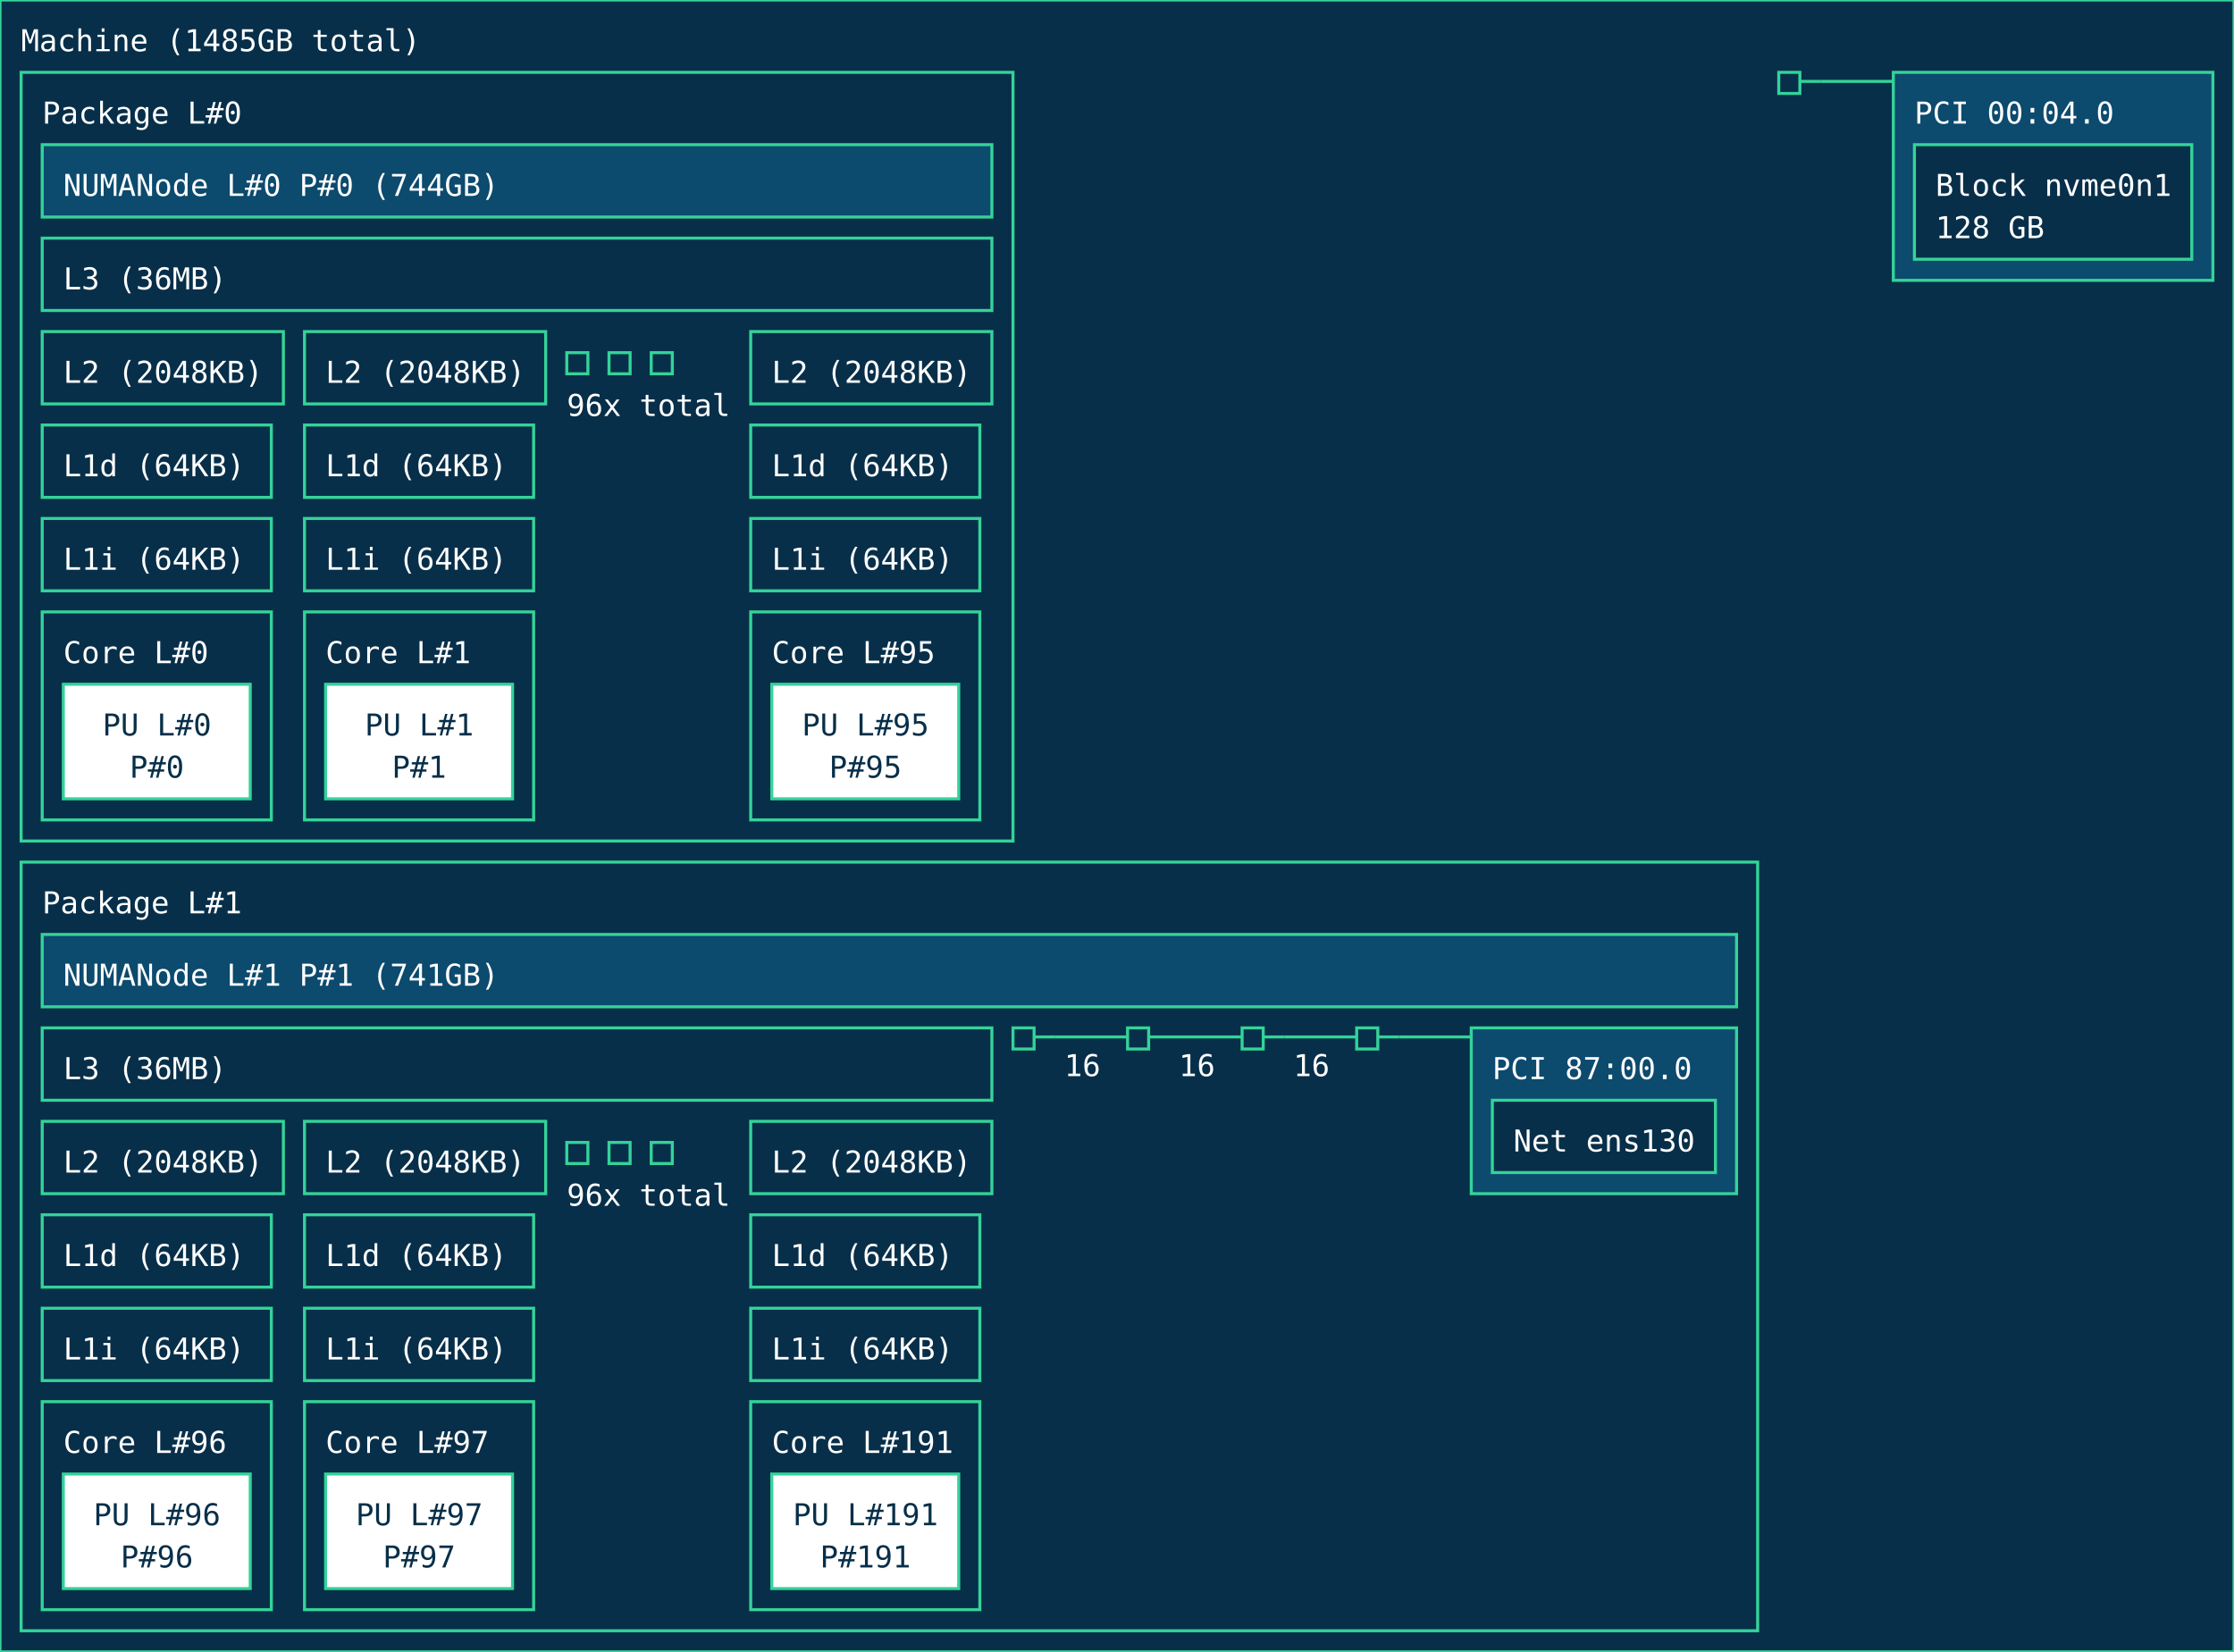
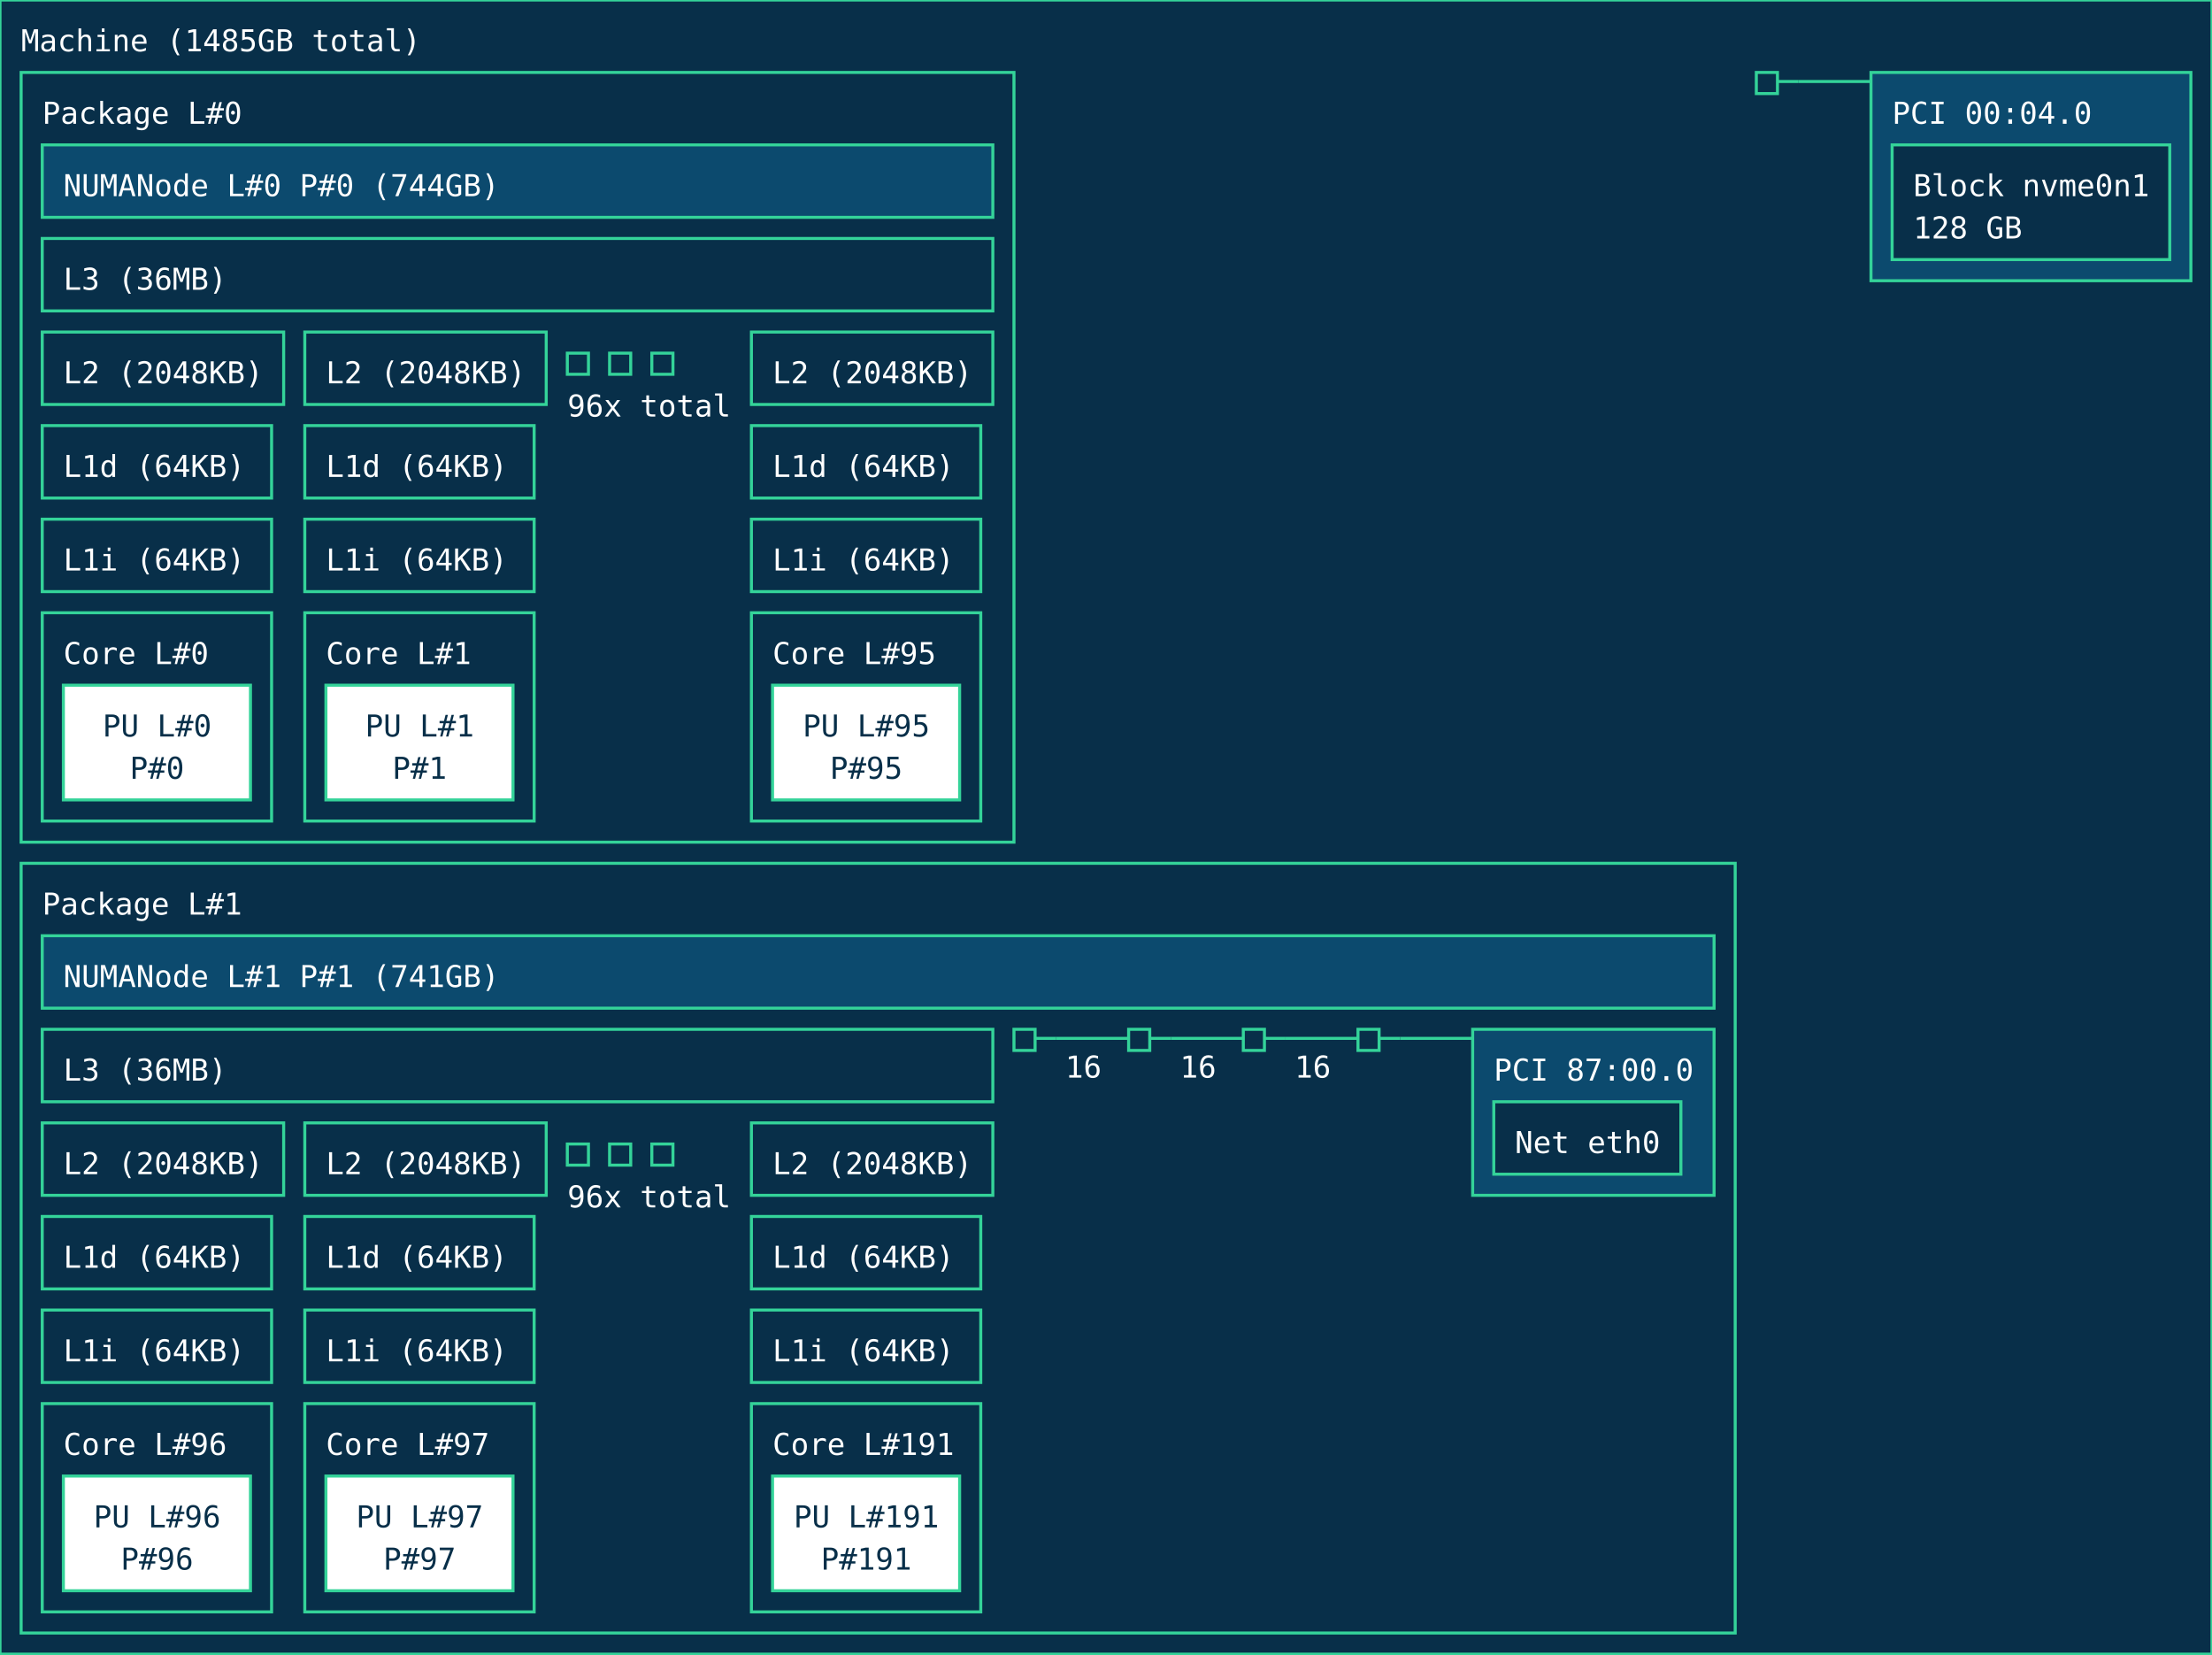
- <svg xmlns="http://www.w3.org/2000/svg" width="741px" height="548px" viewBox="0 0 741px 548px" version="1.1">
+ <svg xmlns="http://www.w3.org/2000/svg" width="733px" height="548px" viewBox="0 0 733px 548px" version="1.1">
  <style>
        text { pointer-events: none; font-family: ui-monospace, monospace; }
        rect { transition: stroke-width 0.15s ease, filter 0.15s ease; }
        rect:hover {
            stroke: #a7f3d0;
            stroke-width: 2;
            filter: brightness(1.2);
            cursor: pointer;
        }
    </style>
-   <rect id="Machine_0_rect" class="Machine" x="0" y="0" width="741" height="548" fill="#082f49" stroke="#34d399" stroke-width="1" />
+   <rect id="Machine_0_rect" class="Machine" x="0" y="0" width="733" height="548" fill="#082f49" stroke="#34d399" stroke-width="1" />
  <text id="Machine_0_text" class="Machine" font-family="ui-monospace, monospace" x="7" y="17" fill="#ffffff" font-size="10px">Machine (1485GB total)</text>
  <rect id="Package_0_rect" class="Package" x="7" y="24" width="329" height="255" fill="#082f49" stroke="#34d399" stroke-width="1" />
  <text id="Package_0_text" class="Package" font-family="ui-monospace, monospace" x="14" y="41" fill="#ffffff" font-size="10px">Package L#0</text>
  <rect id="L3_0_rect" class="L3" x="14" y="79" width="315" height="24" fill="#082f49" stroke="#34d399" stroke-width="1" data-description="CPU Level 3 (L3) cache" />
  <text id="L3_0_text" class="L3" font-family="ui-monospace, monospace" x="21" y="96" fill="#ffffff" font-size="10px">L3 (36MB)</text>
  <rect id="L2_0_rect" class="L2" x="14" y="110" width="80" height="24" fill="#082f49" stroke="#34d399" stroke-width="1" data-description="CPU Level 2 (L2) cache" />
  <text id="L2_0_text" class="L2" font-family="ui-monospace, monospace" x="21" y="127" fill="#ffffff" font-size="10px">L2 (2048KB)</text>
  <rect id="L1d_0_rect" class="L1d" x="14" y="141" width="76" height="24" fill="#082f49" stroke="#34d399" stroke-width="1" data-description="CPU Level 1 (L1) data cache" />
  <text id="L1d_0_text" class="L1d" font-family="ui-monospace, monospace" x="21" y="158" fill="#ffffff" font-size="10px">L1d (64KB)</text>
  <rect id="L1i_0_rect" class="L1i" x="14" y="172" width="76" height="24" fill="#082f49" stroke="#34d399" stroke-width="1" data-description="CPU Level 1 (L1) instruction cache" />
  <text id="L1i_0_text" class="L1i" font-family="ui-monospace, monospace" x="21" y="189" fill="#ffffff" font-size="10px">L1i (64KB)</text>
  <rect id="Core_0_rect" class="Core" x="14" y="203" width="76" height="69" fill="#082f49" stroke="#34d399" stroke-width="1" />
  <text id="Core_0_text" class="Core" font-family="ui-monospace, monospace" x="21" y="220" fill="#ffffff" font-size="10px">Core L#0</text>
  <rect id="PU_0_rect" class="PU" x="21" y="227" width="62" height="38" fill="#ffffff" stroke="#34d399" stroke-width="1" data-description="Processing unit" />
  <text id="PU_0_text" class="PU" font-family="ui-monospace, monospace" x="34" y="244" fill="#082f49" font-size="10px">PU L#0</text>
  <text id="PU_0_text_1" class="PU" font-family="ui-monospace, monospace" x="43" y="258" fill="#082f49" font-size="10px">P#0</text>
  <rect id="L2_1_rect" class="L2" x="101" y="110" width="80" height="24" fill="#082f49" stroke="#34d399" stroke-width="1" data-description="CPU Level 2 (L2) cache" />
  <text id="L2_1_text" class="L2" font-family="ui-monospace, monospace" x="108" y="127" fill="#ffffff" font-size="10px">L2 (2048KB)</text>
  <rect id="L1d_1_rect" class="L1d" x="101" y="141" width="76" height="24" fill="#082f49" stroke="#34d399" stroke-width="1" data-description="CPU Level 1 (L1) data cache" />
  <text id="L1d_1_text" class="L1d" font-family="ui-monospace, monospace" x="108" y="158" fill="#ffffff" font-size="10px">L1d (64KB)</text>
  <rect id="L1i_1_rect" class="L1i" x="101" y="172" width="76" height="24" fill="#082f49" stroke="#34d399" stroke-width="1" data-description="CPU Level 1 (L1) instruction cache" />
  <text id="L1i_1_text" class="L1i" font-family="ui-monospace, monospace" x="108" y="189" fill="#ffffff" font-size="10px">L1i (64KB)</text>
  <rect id="Core_1_rect" class="Core" x="101" y="203" width="76" height="69" fill="#082f49" stroke="#34d399" stroke-width="1" />
  <text id="Core_1_text" class="Core" font-family="ui-monospace, monospace" x="108" y="220" fill="#ffffff" font-size="10px">Core L#1</text>
  <rect id="PU_1_rect" class="PU" x="108" y="227" width="62" height="38" fill="#ffffff" stroke="#34d399" stroke-width="1" data-description="Processing unit" />
  <text id="PU_1_text" class="PU" font-family="ui-monospace, monospace" x="121" y="244" fill="#082f49" font-size="10px">PU L#1</text>
  <text id="PU_1_text_1" class="PU" font-family="ui-monospace, monospace" x="130" y="258" fill="#082f49" font-size="10px">P#1</text>
  <rect id="L2_2_rect" class="L2" x="188" y="117" width="7" height="7" fill="#082f49" stroke="#34d399" stroke-width="1" data-description="CPU Level 2 (L2) cache" />
  <rect id="L2_2_rect" class="L2" x="202" y="117" width="7" height="7" fill="#082f49" stroke="#34d399" stroke-width="1" data-description="CPU Level 2 (L2) cache" />
  <rect id="L2_2_rect" class="L2" x="216" y="117" width="7" height="7" fill="#082f49" stroke="#34d399" stroke-width="1" data-description="CPU Level 2 (L2) cache" />
  <text id="L2_2_text" class="L2" font-family="ui-monospace, monospace" x="188" y="138" fill="#ffffff" font-size="10px">96x total</text>
  <rect id="L2_95_rect" class="L2" x="249" y="110" width="80" height="24" fill="#082f49" stroke="#34d399" stroke-width="1" data-description="CPU Level 2 (L2) cache" />
  <text id="L2_95_text" class="L2" font-family="ui-monospace, monospace" x="256" y="127" fill="#ffffff" font-size="10px">L2 (2048KB)</text>
  <rect id="L1d_95_rect" class="L1d" x="249" y="141" width="76" height="24" fill="#082f49" stroke="#34d399" stroke-width="1" data-description="CPU Level 1 (L1) data cache" />
  <text id="L1d_95_text" class="L1d" font-family="ui-monospace, monospace" x="256" y="158" fill="#ffffff" font-size="10px">L1d (64KB)</text>
  <rect id="L1i_95_rect" class="L1i" x="249" y="172" width="76" height="24" fill="#082f49" stroke="#34d399" stroke-width="1" data-description="CPU Level 1 (L1) instruction cache" />
  <text id="L1i_95_text" class="L1i" font-family="ui-monospace, monospace" x="256" y="189" fill="#ffffff" font-size="10px">L1i (64KB)</text>
  <rect id="Core_95_rect" class="Core" x="249" y="203" width="76" height="69" fill="#082f49" stroke="#34d399" stroke-width="1" />
  <text id="Core_95_text" class="Core" font-family="ui-monospace, monospace" x="256" y="220" fill="#ffffff" font-size="10px">Core L#95</text>
  <rect id="PU_95_rect" class="PU" x="256" y="227" width="62" height="38" fill="#ffffff" stroke="#34d399" stroke-width="1" data-description="Processing unit" />
  <text id="PU_95_text" class="PU" font-family="ui-monospace, monospace" x="266" y="244" fill="#082f49" font-size="10px">PU L#95</text>
  <text id="PU_95_text_1" class="PU" font-family="ui-monospace, monospace" x="275" y="258" fill="#082f49" font-size="10px">P#95</text>
  <rect id="NUMANode_0_rect" class="NUMANode" x="14" y="48" width="315" height="24" fill="#0c4a6e" stroke="#34d399" stroke-width="1" />
  <text id="NUMANode_0_text" class="NUMANode" font-family="ui-monospace, monospace" x="21" y="65" fill="#ffffff" font-size="10px">NUMANode L#0 P#0 (744GB)</text>
-   <rect id="Package_1_rect" class="Package" x="7" y="286" width="576" height="255" fill="#082f49" stroke="#34d399" stroke-width="1" />
+   <rect id="Package_1_rect" class="Package" x="7" y="286" width="568" height="255" fill="#082f49" stroke="#34d399" stroke-width="1" />
  <text id="Package_1_text" class="Package" font-family="ui-monospace, monospace" x="14" y="303" fill="#ffffff" font-size="10px">Package L#1</text>
  <rect id="L3_1_rect" class="L3" x="14" y="341" width="315" height="24" fill="#082f49" stroke="#34d399" stroke-width="1" data-description="CPU Level 3 (L3) cache" />
  <text id="L3_1_text" class="L3" font-family="ui-monospace, monospace" x="21" y="358" fill="#ffffff" font-size="10px">L3 (36MB)</text>
  <rect id="L2_96_rect" class="L2" x="14" y="372" width="80" height="24" fill="#082f49" stroke="#34d399" stroke-width="1" data-description="CPU Level 2 (L2) cache" />
  <text id="L2_96_text" class="L2" font-family="ui-monospace, monospace" x="21" y="389" fill="#ffffff" font-size="10px">L2 (2048KB)</text>
  <rect id="L1d_96_rect" class="L1d" x="14" y="403" width="76" height="24" fill="#082f49" stroke="#34d399" stroke-width="1" data-description="CPU Level 1 (L1) data cache" />
  <text id="L1d_96_text" class="L1d" font-family="ui-monospace, monospace" x="21" y="420" fill="#ffffff" font-size="10px">L1d (64KB)</text>
  <rect id="L1i_96_rect" class="L1i" x="14" y="434" width="76" height="24" fill="#082f49" stroke="#34d399" stroke-width="1" data-description="CPU Level 1 (L1) instruction cache" />
  <text id="L1i_96_text" class="L1i" font-family="ui-monospace, monospace" x="21" y="451" fill="#ffffff" font-size="10px">L1i (64KB)</text>
  <rect id="Core_96_rect" class="Core" x="14" y="465" width="76" height="69" fill="#082f49" stroke="#34d399" stroke-width="1" />
  <text id="Core_96_text" class="Core" font-family="ui-monospace, monospace" x="21" y="482" fill="#ffffff" font-size="10px">Core L#96</text>
  <rect id="PU_96_rect" class="PU" x="21" y="489" width="62" height="38" fill="#ffffff" stroke="#34d399" stroke-width="1" data-description="Processing unit" />
  <text id="PU_96_text" class="PU" font-family="ui-monospace, monospace" x="31" y="506" fill="#082f49" font-size="10px">PU L#96</text>
  <text id="PU_96_text_1" class="PU" font-family="ui-monospace, monospace" x="40" y="520" fill="#082f49" font-size="10px">P#96</text>
  <rect id="L2_97_rect" class="L2" x="101" y="372" width="80" height="24" fill="#082f49" stroke="#34d399" stroke-width="1" data-description="CPU Level 2 (L2) cache" />
  <text id="L2_97_text" class="L2" font-family="ui-monospace, monospace" x="108" y="389" fill="#ffffff" font-size="10px">L2 (2048KB)</text>
  <rect id="L1d_97_rect" class="L1d" x="101" y="403" width="76" height="24" fill="#082f49" stroke="#34d399" stroke-width="1" data-description="CPU Level 1 (L1) data cache" />
  <text id="L1d_97_text" class="L1d" font-family="ui-monospace, monospace" x="108" y="420" fill="#ffffff" font-size="10px">L1d (64KB)</text>
  <rect id="L1i_97_rect" class="L1i" x="101" y="434" width="76" height="24" fill="#082f49" stroke="#34d399" stroke-width="1" data-description="CPU Level 1 (L1) instruction cache" />
  <text id="L1i_97_text" class="L1i" font-family="ui-monospace, monospace" x="108" y="451" fill="#ffffff" font-size="10px">L1i (64KB)</text>
  <rect id="Core_97_rect" class="Core" x="101" y="465" width="76" height="69" fill="#082f49" stroke="#34d399" stroke-width="1" />
  <text id="Core_97_text" class="Core" font-family="ui-monospace, monospace" x="108" y="482" fill="#ffffff" font-size="10px">Core L#97</text>
  <rect id="PU_97_rect" class="PU" x="108" y="489" width="62" height="38" fill="#ffffff" stroke="#34d399" stroke-width="1" data-description="Processing unit" />
  <text id="PU_97_text" class="PU" font-family="ui-monospace, monospace" x="118" y="506" fill="#082f49" font-size="10px">PU L#97</text>
  <text id="PU_97_text_1" class="PU" font-family="ui-monospace, monospace" x="127" y="520" fill="#082f49" font-size="10px">P#97</text>
  <rect id="L2_98_rect" class="L2" x="188" y="379" width="7" height="7" fill="#082f49" stroke="#34d399" stroke-width="1" data-description="CPU Level 2 (L2) cache" />
  <rect id="L2_98_rect" class="L2" x="202" y="379" width="7" height="7" fill="#082f49" stroke="#34d399" stroke-width="1" data-description="CPU Level 2 (L2) cache" />
  <rect id="L2_98_rect" class="L2" x="216" y="379" width="7" height="7" fill="#082f49" stroke="#34d399" stroke-width="1" data-description="CPU Level 2 (L2) cache" />
  <text id="L2_98_text" class="L2" font-family="ui-monospace, monospace" x="188" y="400" fill="#ffffff" font-size="10px">96x total</text>
  <rect id="L2_191_rect" class="L2" x="249" y="372" width="80" height="24" fill="#082f49" stroke="#34d399" stroke-width="1" data-description="CPU Level 2 (L2) cache" />
  <text id="L2_191_text" class="L2" font-family="ui-monospace, monospace" x="256" y="389" fill="#ffffff" font-size="10px">L2 (2048KB)</text>
  <rect id="L1d_191_rect" class="L1d" x="249" y="403" width="76" height="24" fill="#082f49" stroke="#34d399" stroke-width="1" data-description="CPU Level 1 (L1) data cache" />
  <text id="L1d_191_text" class="L1d" font-family="ui-monospace, monospace" x="256" y="420" fill="#ffffff" font-size="10px">L1d (64KB)</text>
  <rect id="L1i_191_rect" class="L1i" x="249" y="434" width="76" height="24" fill="#082f49" stroke="#34d399" stroke-width="1" data-description="CPU Level 1 (L1) instruction cache" />
  <text id="L1i_191_text" class="L1i" font-family="ui-monospace, monospace" x="256" y="451" fill="#ffffff" font-size="10px">L1i (64KB)</text>
  <rect id="Core_191_rect" class="Core" x="249" y="465" width="76" height="69" fill="#082f49" stroke="#34d399" stroke-width="1" />
  <text id="Core_191_text" class="Core" font-family="ui-monospace, monospace" x="256" y="482" fill="#ffffff" font-size="10px">Core L#191</text>
  <rect id="PU_191_rect" class="PU" x="256" y="489" width="62" height="38" fill="#ffffff" stroke="#34d399" stroke-width="1" data-description="Processing unit" />
  <text id="PU_191_text" class="PU" font-family="ui-monospace, monospace" x="263" y="506" fill="#082f49" font-size="10px">PU L#191</text>
  <text id="PU_191_text_1" class="PU" font-family="ui-monospace, monospace" x="272" y="520" fill="#082f49" font-size="10px">P#191</text>
-   <rect id="NUMANode_1_rect" class="NUMANode" x="14" y="310" width="562" height="24" fill="#0c4a6e" stroke="#34d399" stroke-width="1" />
+   <rect id="NUMANode_1_rect" class="NUMANode" x="14" y="310" width="554" height="24" fill="#0c4a6e" stroke="#34d399" stroke-width="1" />
  <text id="NUMANode_1_text" class="NUMANode" font-family="ui-monospace, monospace" x="21" y="327" fill="#ffffff" font-size="10px">NUMANode L#1 P#1 (741GB)</text>
  <rect id="HostBridge_0_rect" class="HostBridge" x="336" y="341" width="7" height="7" fill="#082f49" stroke="#34d399" stroke-width="1" data-description="Host bridge" />
  <line id="HostBridge_0_line" class="HostBridge" x1="343" y1="344" x2="350" y2="344" stroke="#34d399" stroke-width="1" />
  <line id="HostBridge_0_line_2" class="HostBridge" x1="350" y1="344" x2="374" y2="344" stroke="#34d399" stroke-width="1" />
  <text id="HostBridge_0_text_2" class="HostBridge" font-family="ui-monospace, monospace" x="353" y="357" fill="#ffffff" font-size="10px" data-description="Host bridge speed">16</text>
  <line id="HostBridge_0_line_1" class="HostBridge" x1="350" y1="344" x2="350" y2="344" stroke="#34d399" stroke-width="1" />
  <rect id="PCIBridge_1_rect" class="PCIBridge" x="374" y="341" width="7" height="7" fill="#082f49" stroke="#34d399" stroke-width="1" data-description="PCI bridge" />
  <line id="PCIBridge_1_line" class="PCIBridge" x1="381" y1="344" x2="388" y2="344" stroke="#34d399" stroke-width="1" />
  <line id="PCIBridge_1_line_2" class="PCIBridge" x1="388" y1="344" x2="412" y2="344" stroke="#34d399" stroke-width="1" />
  <text id="PCIBridge_1_text_2" class="PCIBridge" font-family="ui-monospace, monospace" x="391" y="357" fill="#ffffff" font-size="10px" data-description="PCI bridge speed">16</text>
  <line id="PCIBridge_1_line_1" class="PCIBridge" x1="388" y1="344" x2="388" y2="344" stroke="#34d399" stroke-width="1" />
  <rect id="PCIBridge_2_rect" class="PCIBridge" x="412" y="341" width="7" height="7" fill="#082f49" stroke="#34d399" stroke-width="1" data-description="PCI bridge" />
  <line id="PCIBridge_2_line" class="PCIBridge" x1="419" y1="344" x2="426" y2="344" stroke="#34d399" stroke-width="1" />
  <line id="PCIBridge_2_line_2" class="PCIBridge" x1="426" y1="344" x2="450" y2="344" stroke="#34d399" stroke-width="1" />
  <text id="PCIBridge_2_text_2" class="PCIBridge" font-family="ui-monospace, monospace" x="429" y="357" fill="#ffffff" font-size="10px" data-description="PCI bridge speed">16</text>
  <line id="PCIBridge_2_line_1" class="PCIBridge" x1="426" y1="344" x2="426" y2="344" stroke="#34d399" stroke-width="1" />
  <rect id="PCIBridge_3_rect" class="PCIBridge" x="450" y="341" width="7" height="7" fill="#082f49" stroke="#34d399" stroke-width="1" data-description="PCI bridge" />
  <line id="PCIBridge_3_line" class="PCIBridge" x1="457" y1="344" x2="464" y2="344" stroke="#34d399" stroke-width="1" />
  <line id="PCIBridge_3_line_2" class="PCIBridge" x1="464" y1="344" x2="488" y2="344" stroke="#34d399" stroke-width="1" />
  <line id="PCIBridge_3_line_1" class="PCIBridge" x1="464" y1="344" x2="464" y2="344" stroke="#34d399" stroke-width="1" />
-   <rect id="PCI_0_rect" class="PCI" x="488" y="341" width="88" height="55" fill="#0c4a6e" stroke="#34d399" stroke-width="1" />
+   <rect id="PCI_0_rect" class="PCI" x="488" y="341" width="80" height="55" fill="#0c4a6e" stroke="#34d399" stroke-width="1" />
  <text id="PCI_0_text" class="PCI" font-family="ui-monospace, monospace" x="495" y="358" fill="#ffffff" font-size="10px">PCI 87:00.0</text>
-   <rect id="Net_0_rect" class="Net" x="495" y="365" width="74" height="24" fill="#082f49" stroke="#34d399" stroke-width="1" />
-   <text id="Net_0_text" class="Net" font-family="ui-monospace, monospace" x="502" y="382" fill="#ffffff" font-size="10px">Net ens130</text>
-   <rect id="HostBridge_4_rect" class="HostBridge" x="590" y="24" width="7" height="7" fill="#082f49" stroke="#34d399" stroke-width="1" data-description="Host bridge" />
-   <line id="HostBridge_4_line" class="HostBridge" x1="597" y1="27" x2="604" y2="27" stroke="#34d399" stroke-width="1" />
-   <line id="HostBridge_4_line_2" class="HostBridge" x1="604" y1="27" x2="628" y2="27" stroke="#34d399" stroke-width="1" />
-   <line id="HostBridge_4_line_1" class="HostBridge" x1="604" y1="27" x2="604" y2="27" stroke="#34d399" stroke-width="1" />
-   <rect id="PCI_1_rect" class="PCI" x="628" y="24" width="106" height="69" fill="#0c4a6e" stroke="#34d399" stroke-width="1" />
-   <text id="PCI_1_text" class="PCI" font-family="ui-monospace, monospace" x="635" y="41" fill="#ffffff" font-size="10px">PCI 00:04.0</text>
-   <rect id="Block_1_rect" class="Block" x="635" y="48" width="92" height="38" fill="#082f49" stroke="#34d399" stroke-width="1" />
-   <text id="Block_1_text" class="Block" font-family="ui-monospace, monospace" x="642" y="65" fill="#ffffff" font-size="10px">Block nvme0n1</text>
-   <text id="Block_1_text_1" class="Block" font-family="ui-monospace, monospace" x="642" y="79" fill="#ffffff" font-size="10px">128 GB</text>
+   <rect id="Net_0_rect" class="Net" x="495" y="365" width="62" height="24" fill="#082f49" stroke="#34d399" stroke-width="1" />
+   <text id="Net_0_text" class="Net" font-family="ui-monospace, monospace" x="502" y="382" fill="#ffffff" font-size="10px">Net eth0</text>
+   <rect id="HostBridge_4_rect" class="HostBridge" x="582" y="24" width="7" height="7" fill="#082f49" stroke="#34d399" stroke-width="1" data-description="Host bridge" />
+   <line id="HostBridge_4_line" class="HostBridge" x1="589" y1="27" x2="596" y2="27" stroke="#34d399" stroke-width="1" />
+   <line id="HostBridge_4_line_2" class="HostBridge" x1="596" y1="27" x2="620" y2="27" stroke="#34d399" stroke-width="1" />
+   <line id="HostBridge_4_line_1" class="HostBridge" x1="596" y1="27" x2="596" y2="27" stroke="#34d399" stroke-width="1" />
+   <rect id="PCI_1_rect" class="PCI" x="620" y="24" width="106" height="69" fill="#0c4a6e" stroke="#34d399" stroke-width="1" />
+   <text id="PCI_1_text" class="PCI" font-family="ui-monospace, monospace" x="627" y="41" fill="#ffffff" font-size="10px">PCI 00:04.0</text>
+   <rect id="Block_1_rect" class="Block" x="627" y="48" width="92" height="38" fill="#082f49" stroke="#34d399" stroke-width="1" />
+   <text id="Block_1_text" class="Block" font-family="ui-monospace, monospace" x="634" y="65" fill="#ffffff" font-size="10px">Block nvme0n1</text>
+   <text id="Block_1_text_1" class="Block" font-family="ui-monospace, monospace" x="634" y="79" fill="#ffffff" font-size="10px">128 GB</text>
</svg>
